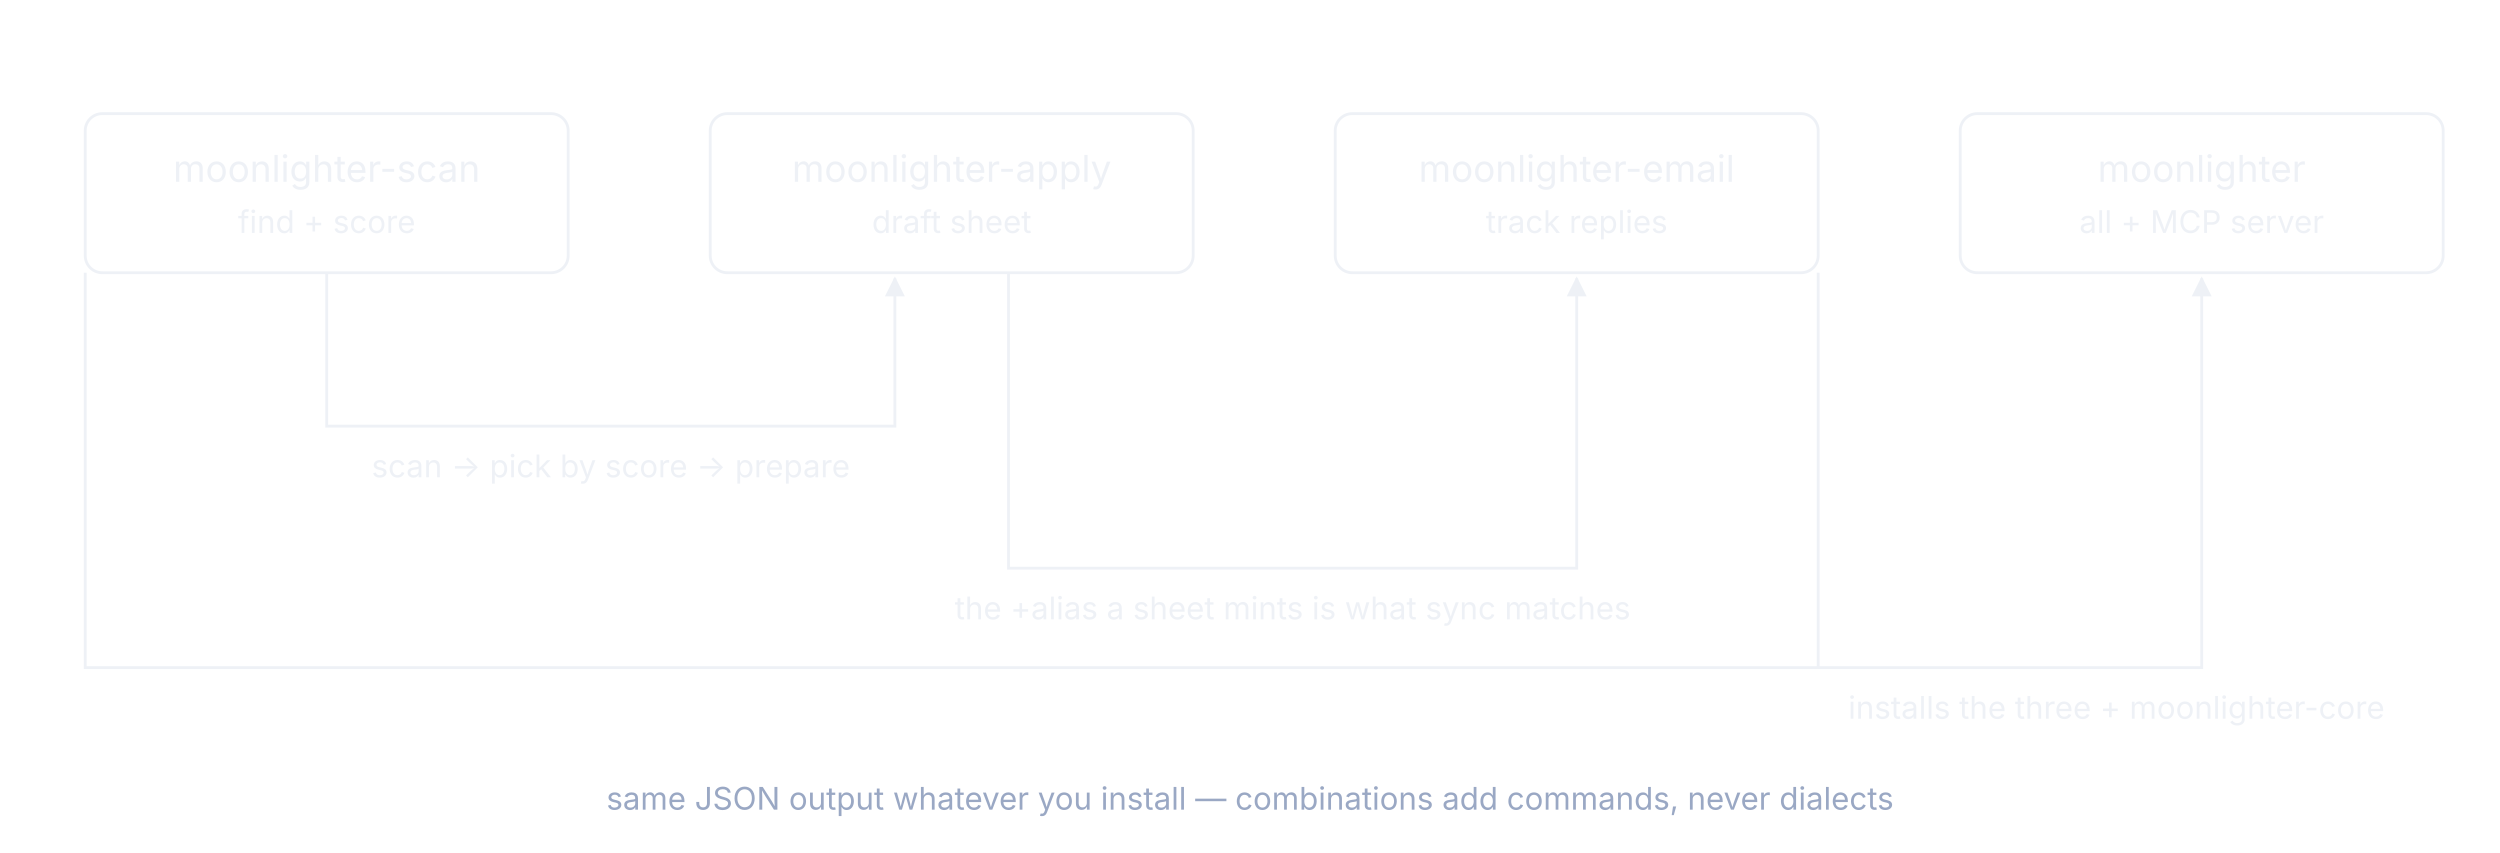
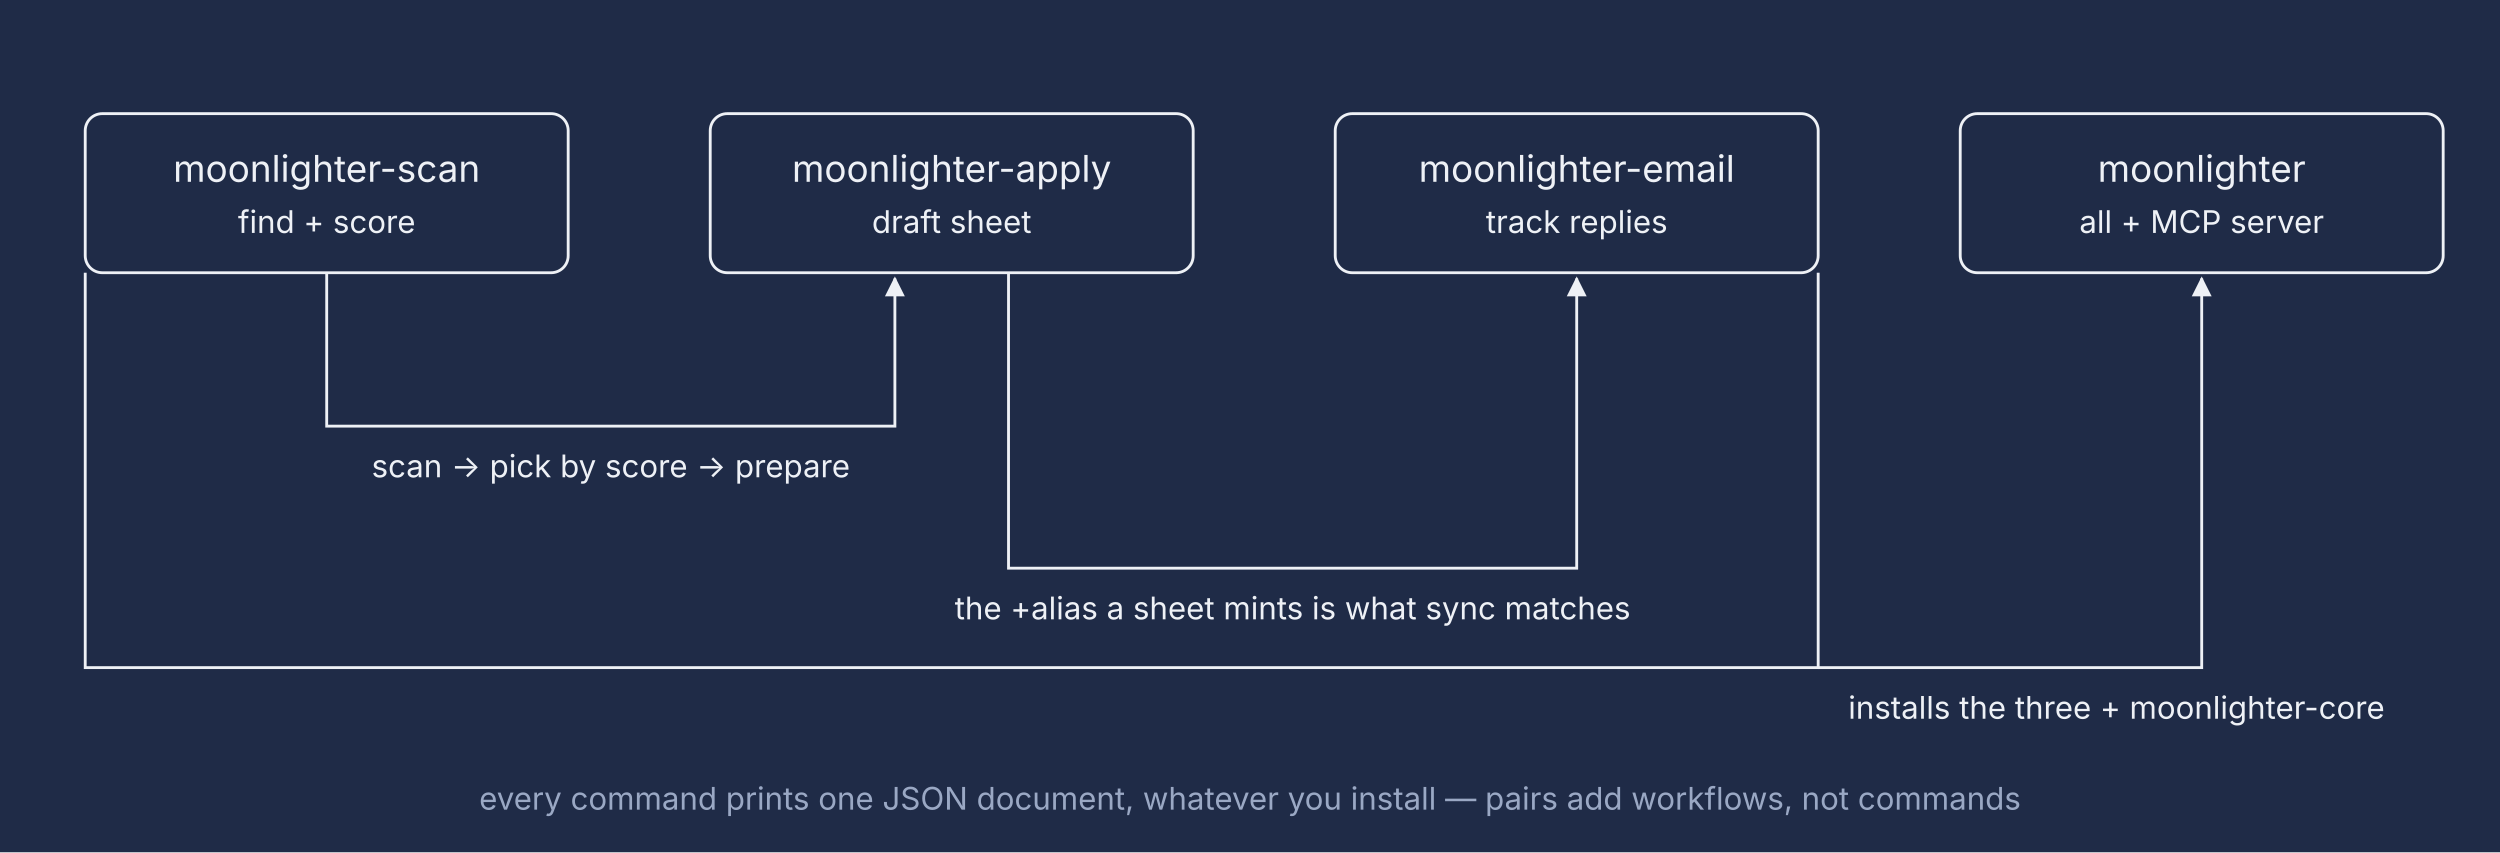
- <svg xmlns="http://www.w3.org/2000/svg" viewBox="0 0 880 300" role="img" aria-label="Each moonlighter package works alone; installing two adds commands between them">
+ <svg xmlns="http://www.w3.org/2000/svg" viewBox="0 0 880 300" role="img" aria-label="Each moonlighter package works alone; installing two lets them work together">
+   <rect x="0" y="0" width="880" height="300" fill="#1F2B47" />
  <defs>
    <marker id="a" viewBox="0 0 10 10" refX="9" refY="5" markerWidth="7" markerHeight="7" orient="auto-start-reverse">
      <path d="M0 0L10 5L0 10z" fill="#EEF1F6" />
    </marker>
  </defs>
  <g font-family="system-ui, -apple-system, Segoe UI, sans-serif" font-size="13" fill="#EEF1F6" text-anchor="middle">
    <rect x="30" y="40" width="170" height="56" rx="6" fill="none" stroke="#EEF1F6" />
    <text x="115" y="64">moonlighter-scan</text>
    <text x="115" y="82" font-size="11">find + score</text>
    <rect x="250" y="40" width="170" height="56" rx="6" fill="none" stroke="#EEF1F6" />
    <text x="335" y="64">moonlighter-apply</text>
    <text x="335" y="82" font-size="11">draft sheet</text>
    <rect x="470" y="40" width="170" height="56" rx="6" fill="none" stroke="#EEF1F6" />
    <text x="555" y="64">moonlighter-email</text>
    <text x="555" y="82" font-size="11">track replies</text>
    <rect x="690" y="40" width="170" height="56" rx="6" fill="none" stroke="#EEF1F6" />
    <text x="775" y="64">moonlighter</text>
    <text x="775" y="82" font-size="11">all + MCP server</text>
    <path d="M115 96 V150 H315 V98" fill="none" stroke="#EEF1F6" marker-end="url(#a)" />
    <text x="215" y="168" font-size="11">scan → pick by score → prepare</text>
    <path d="M355 96 V200 H555 V98" fill="none" stroke="#EEF1F6" marker-end="url(#a)" />
    <text x="455" y="218" font-size="11">the +alias a sheet mints is what sync matches</text>
    <path d="M30 96 V235 H640 V96" fill="none" stroke="#EEF1F6" />
    <path d="M640 235 H775 V98" fill="none" stroke="#EEF1F6" marker-end="url(#a)" />
    <text x="745" y="253" font-size="11">installs the three + moonlighter-core</text>
-     <text x="440" y="285" font-size="11" fill="#9AA8C4">same JSON output whatever you install — combinations add commands, never dialects</text>
+     <text x="440" y="285" font-size="11" fill="#9AA8C4">every command prints one JSON document, whatever you install — pairs add workflows, not commands</text>
  </g>
</svg>
